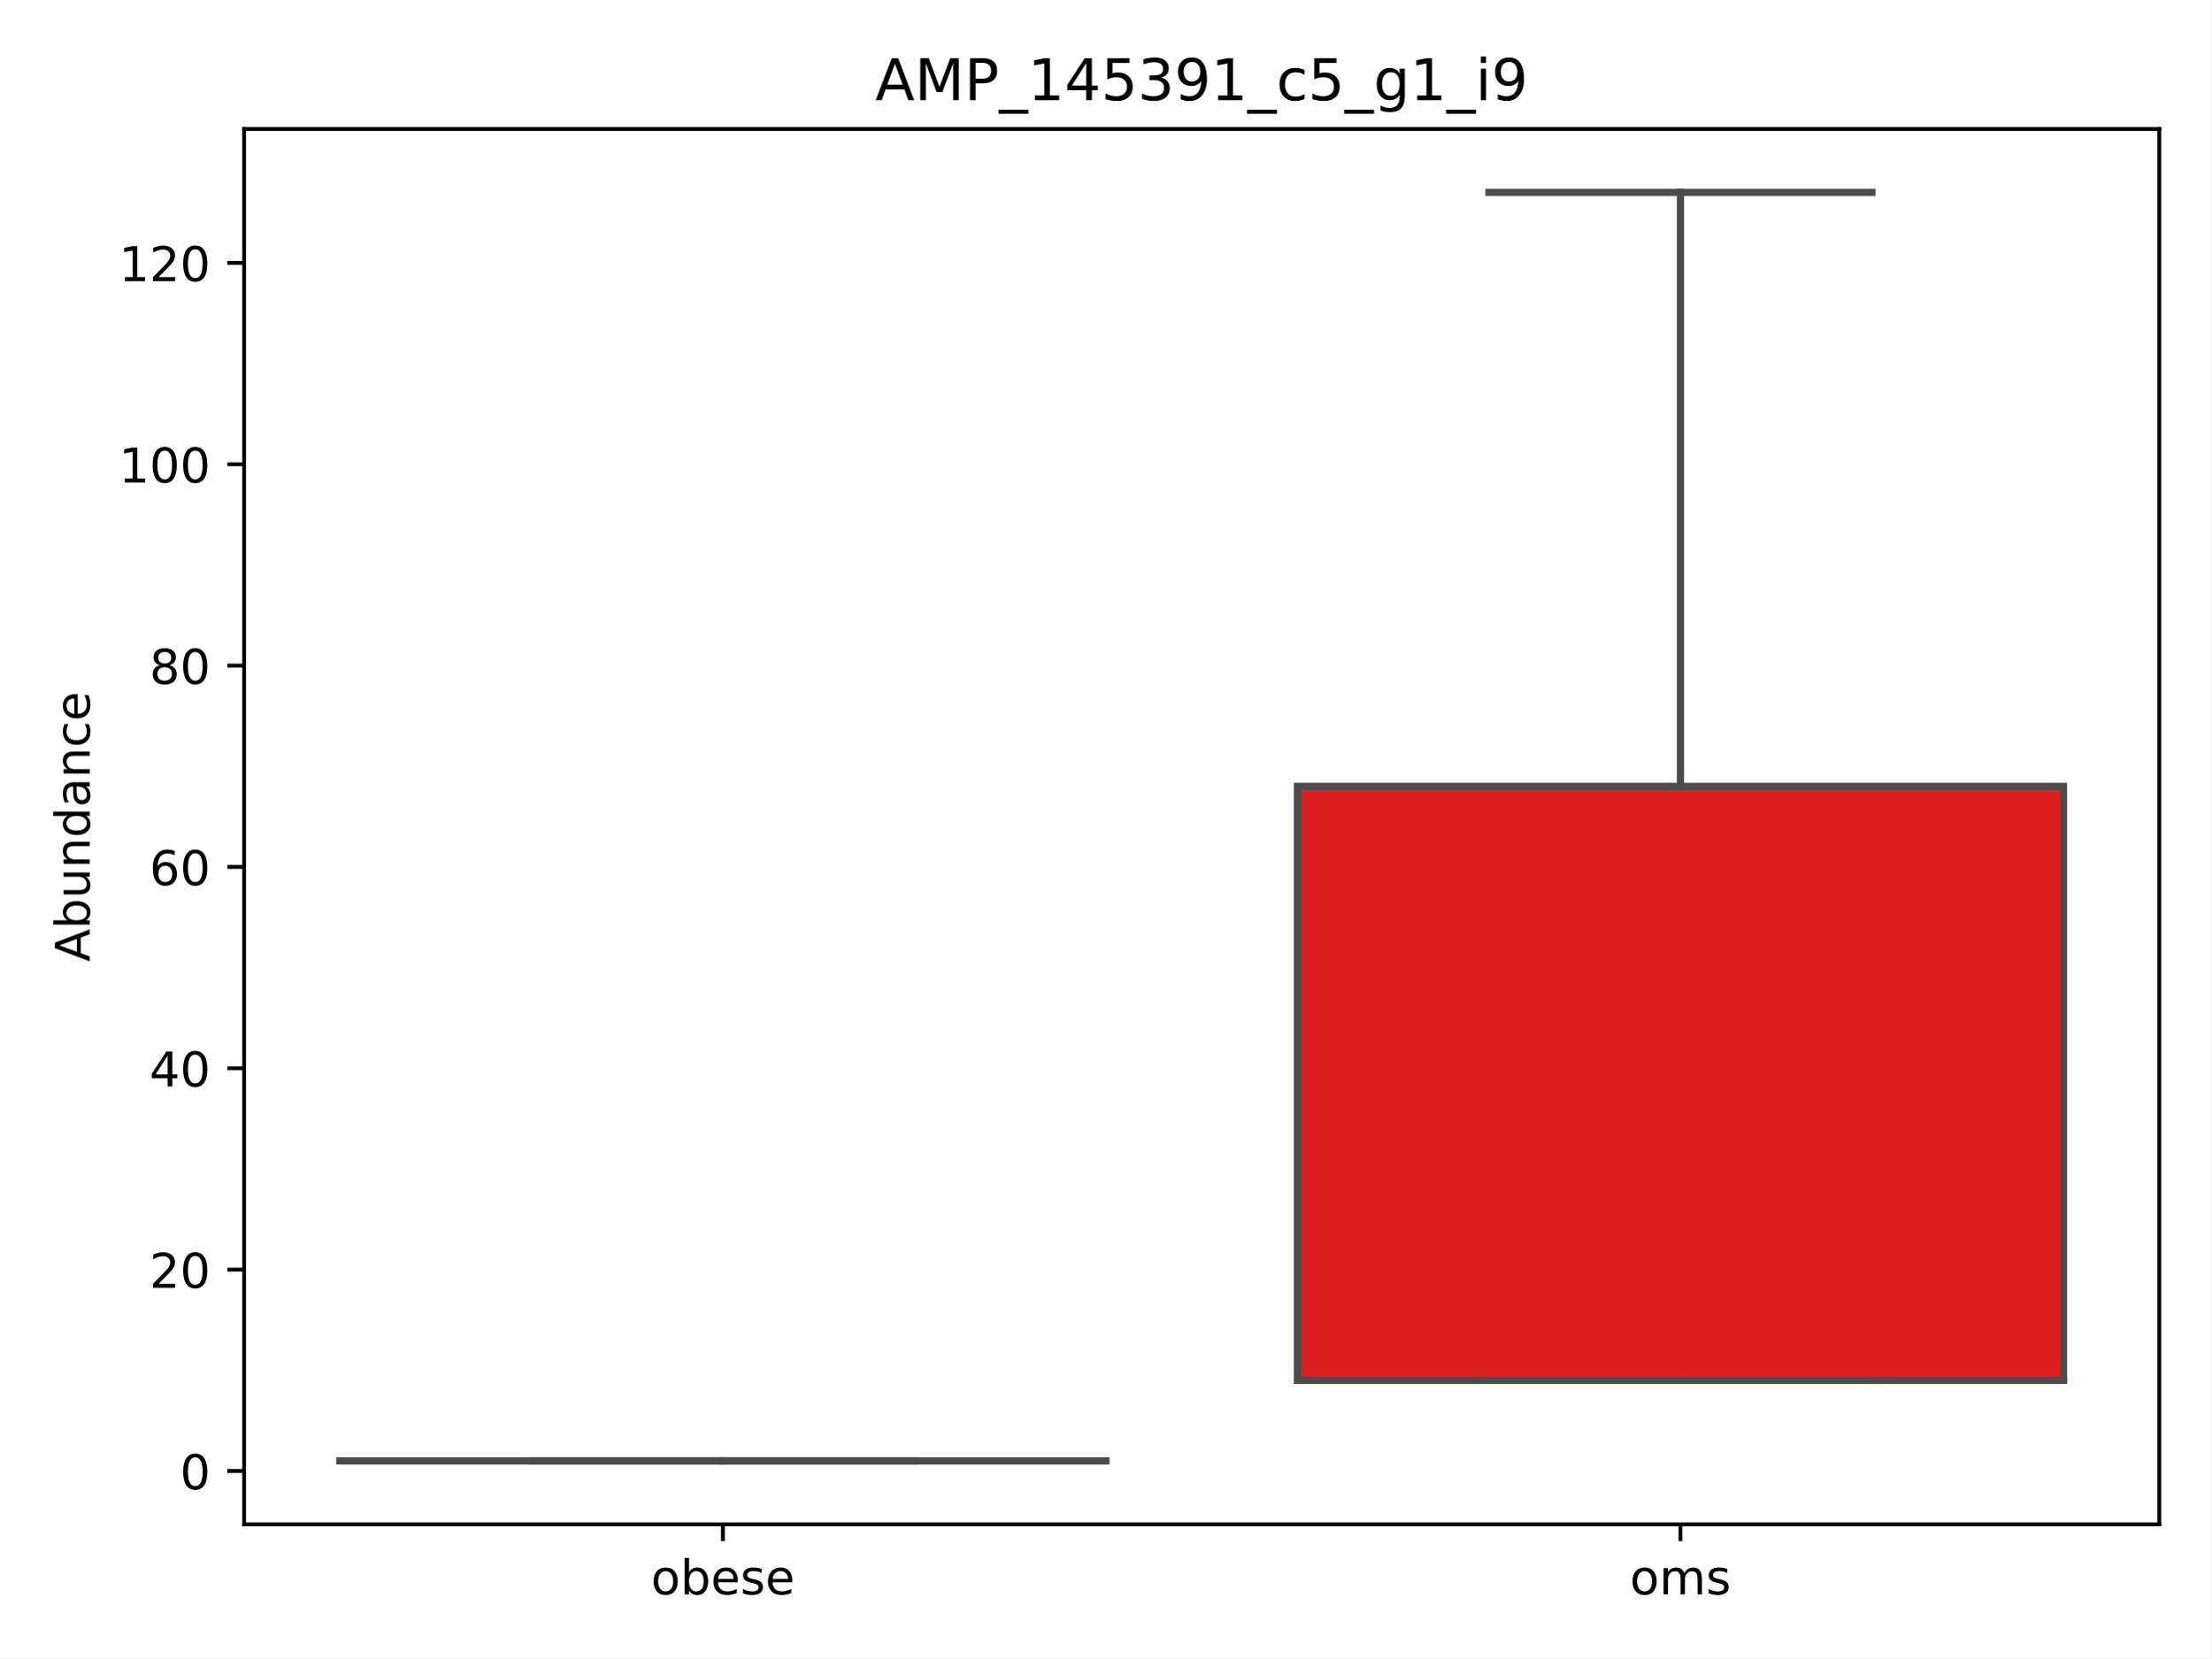
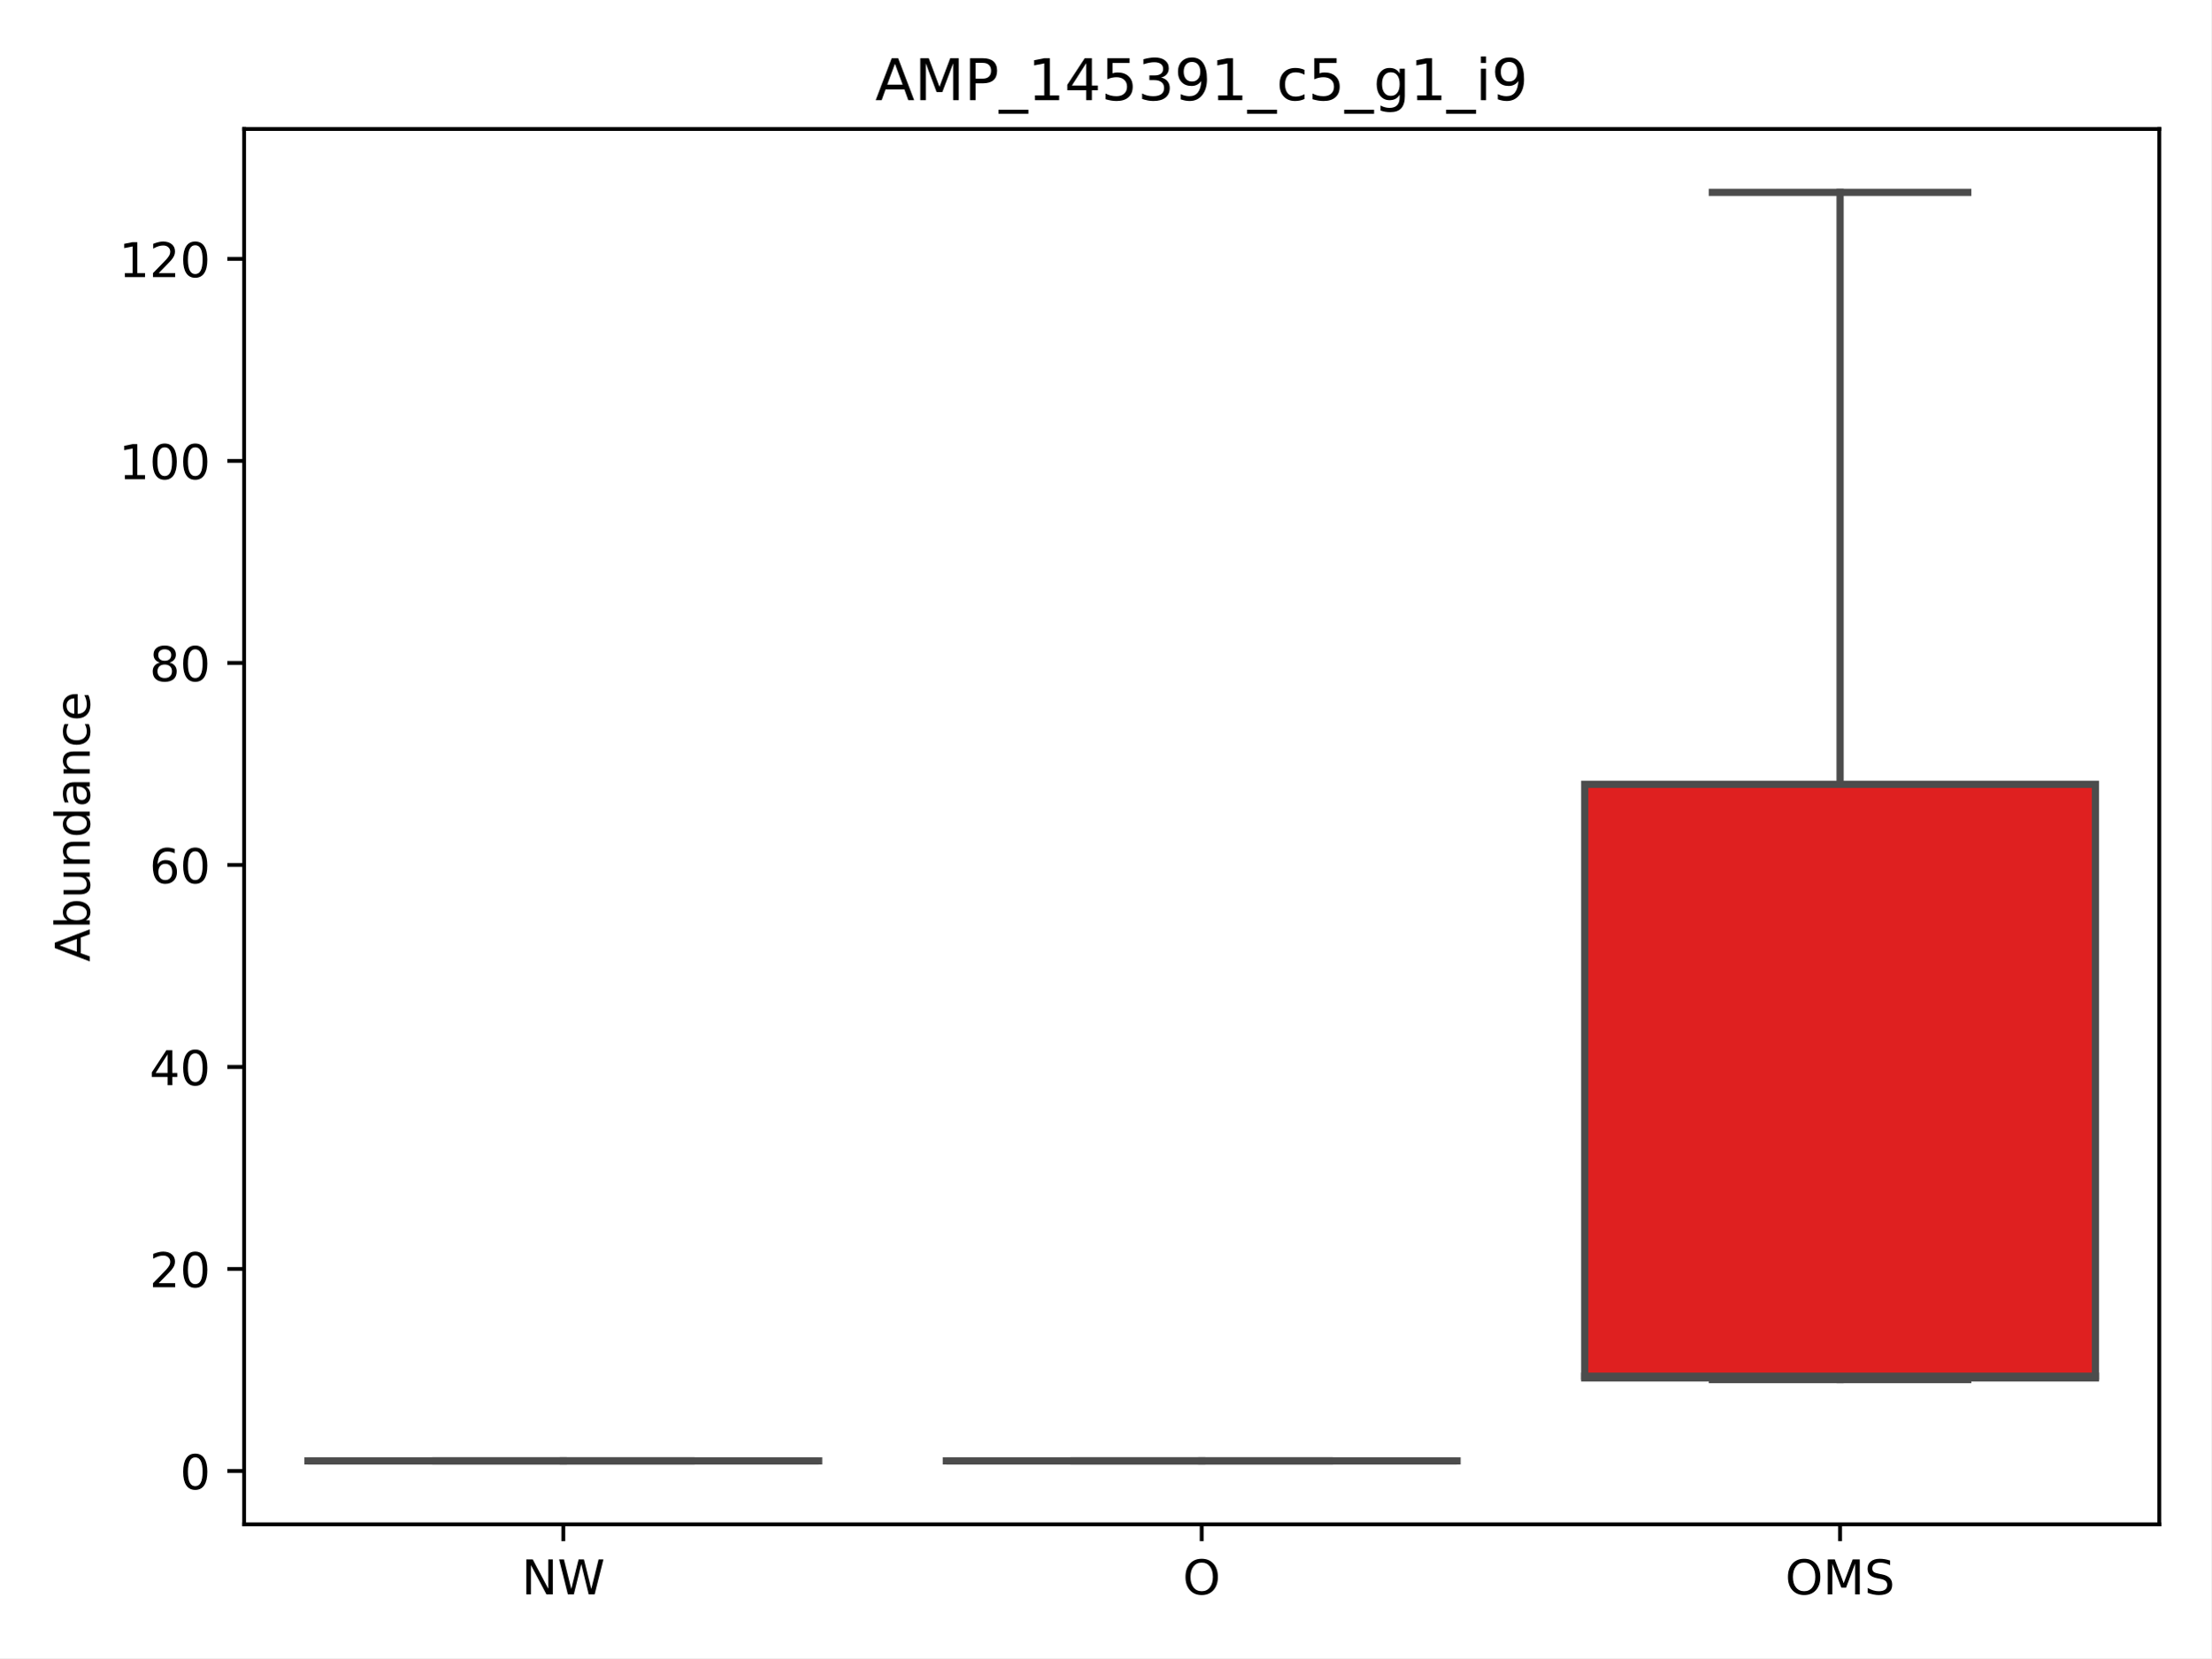
<svg xmlns="http://www.w3.org/2000/svg" xmlns:xlink="http://www.w3.org/1999/xlink" width="460.8pt" height="345.6pt" viewBox="0 0 460.8 345.6" version="1.1">
  <defs>
    <style type="text/css">*{stroke-linejoin: round; stroke-linecap: butt}</style>
  </defs>
  <g id="figure_1">
    <g id="patch_1">
      <path d="M 0 345.6  L 460.8 345.6  L 460.8 0  L 0 0  z " style="fill: #ffffff" />
    </g>
    <g id="axes_1">
      <g id="patch_2">
        <path d="M 50.87 317.72  L 450 317.72  L 450 26.88  L 50.87 26.88  z " style="fill: #ffffff" />
      </g>
      <g id="patch_3">
-         <path d="M 70.826 304.5  L 230.478 304.5  L 230.478 304.5  L 70.826 304.5  L 70.826 304.5  z " clip-path="url(#p3497b5cb82)" style="fill: #df9c20; stroke: #4c4c4c; stroke-width: 1.5; stroke-linejoin: miter" />
+         <path d="M 64.174 304.5  L 170.609 304.5  L 170.609 304.5  L 64.174 304.5  L 64.174 304.5  z " clip-path="url(#p713b5ed56f)" style="fill: #2020df; stroke: #4c4c4c; stroke-width: 1.5; stroke-linejoin: miter" />
      </g>
      <g id="patch_4">
-         <path d="M 270.392 287.713  L 430.043 287.713  L 430.043 163.906  L 270.392 163.906  L 270.392 287.713  z " clip-path="url(#p3497b5cb82)" style="fill: #df2020; stroke: #4c4c4c; stroke-width: 1.5; stroke-linejoin: miter" />
+         <path d="M 197.218 304.5  L 303.652 304.5  L 303.652 304.5  L 197.218 304.5  L 197.218 304.5  z " clip-path="url(#p713b5ed56f)" style="fill: #df9c20; stroke: #4c4c4c; stroke-width: 1.5; stroke-linejoin: miter" />
+       </g>
+       <g id="patch_5">
+         <path d="M 330.261 287.204  L 436.696 287.204  L 436.696 163.478  L 330.261 163.478  L 330.261 287.204  z " clip-path="url(#p713b5ed56f)" style="fill: #df2020; stroke: #4c4c4c; stroke-width: 1.5; stroke-linejoin: miter" />
      </g>
      <g id="matplotlib.axis_1">
        <g id="xtick_1">
          <g id="line2d_1">
            <defs>
-               <path id="mf495a39d36" d="M 0 0  L 0 3.5  " style="stroke: #000000; stroke-width: 0.8" />
+               <path id="m31bd520594" d="M 0 0  L 0 3.5  " style="stroke: #000000; stroke-width: 0.8" />
            </defs>
            <g>
-               <use xlink:href="#mf495a39d36" x="150.653" y="317.72" style="stroke: #000000; stroke-width: 0.8" />
+               <use xlink:href="#m31bd520594" x="117.392" y="317.72" style="stroke: #000000; stroke-width: 0.8" />
            </g>
          </g>
          <g id="text_1">
-             <g transform="translate(135.6611 332.3184) scale(0.1 -0.1)">
-               <defs>
-                 <path id="DejaVuSans-6f" d="M 1959 3097  Q 1497 3097 1228 2736  Q 959 2375 959 1747  Q 959 1119 1226 758  Q 1494 397 1959 397  Q 2419 397 2687 759  Q 2956 1122 2956 1747  Q 2956 2369 2687 2733  Q 2419 3097 1959 3097  z M 1959 3584  Q 2709 3584 3137 3096  Q 3566 2609 3566 1747  Q 3566 888 3137 398  Q 2709 -91 1959 -91  Q 1206 -91 779 398  Q 353 888 353 1747  Q 353 2609 779 3096  Q 1206 3584 1959 3584  z " transform="scale(0.015625)" />
-                 <path id="DejaVuSans-62" d="M 3116 1747  Q 3116 2381 2855 2742  Q 2594 3103 2138 3103  Q 1681 3103 1420 2742  Q 1159 2381 1159 1747  Q 1159 1113 1420 752  Q 1681 391 2138 391  Q 2594 391 2855 752  Q 3116 1113 3116 1747  z M 1159 2969  Q 1341 3281 1617 3432  Q 1894 3584 2278 3584  Q 2916 3584 3314 3078  Q 3713 2572 3713 1747  Q 3713 922 3314 415  Q 2916 -91 2278 -91  Q 1894 -91 1617 61  Q 1341 213 1159 525  L 1159 0  L 581 0  L 581 4863  L 1159 4863  L 1159 2969  z " transform="scale(0.015625)" />
-                 <path id="DejaVuSans-65" d="M 3597 1894  L 3597 1613  L 953 1613  Q 991 1019 1311 708  Q 1631 397 2203 397  Q 2534 397 2845 478  Q 3156 559 3463 722  L 3463 178  Q 3153 47 2828 -22  Q 2503 -91 2169 -91  Q 1331 -91 842 396  Q 353 884 353 1716  Q 353 2575 817 3079  Q 1281 3584 2069 3584  Q 2775 3584 3186 3129  Q 3597 2675 3597 1894  z M 3022 2063  Q 3016 2534 2758 2815  Q 2500 3097 2075 3097  Q 1594 3097 1305 2825  Q 1016 2553 972 2059  L 3022 2063  z " transform="scale(0.015625)" />
-                 <path id="DejaVuSans-73" d="M 2834 3397  L 2834 2853  Q 2591 2978 2328 3040  Q 2066 3103 1784 3103  Q 1356 3103 1142 2972  Q 928 2841 928 2578  Q 928 2378 1081 2264  Q 1234 2150 1697 2047  L 1894 2003  Q 2506 1872 2764 1633  Q 3022 1394 3022 966  Q 3022 478 2636 193  Q 2250 -91 1575 -91  Q 1294 -91 989 -36  Q 684 19 347 128  L 347 722  Q 666 556 975 473  Q 1284 391 1588 391  Q 1994 391 2212 530  Q 2431 669 2431 922  Q 2431 1156 2273 1281  Q 2116 1406 1581 1522  L 1381 1569  Q 847 1681 609 1914  Q 372 2147 372 2553  Q 372 3047 722 3315  Q 1072 3584 1716 3584  Q 2034 3584 2315 3537  Q 2597 3491 2834 3397  z " transform="scale(0.015625)" />
-               </defs>
-               <use xlink:href="#DejaVuSans-6f" />
-               <use xlink:href="#DejaVuSans-62" x="61.182" />
-               <use xlink:href="#DejaVuSans-65" x="124.658" />
-               <use xlink:href="#DejaVuSans-73" x="186.182" />
-               <use xlink:href="#DejaVuSans-65" x="238.281" />
+             <g transform="translate(108.7073 332.3184) scale(0.1 -0.1)">
+               <defs>
+                 <path id="DejaVuSans-4e" d="M 628 4666  L 1478 4666  L 3547 763  L 3547 4666  L 4159 4666  L 4159 0  L 3309 0  L 1241 3903  L 1241 0  L 628 0  L 628 4666  z " transform="scale(0.015625)" />
+                 <path id="DejaVuSans-57" d="M 213 4666  L 850 4666  L 1831 722  L 2809 4666  L 3519 4666  L 4500 722  L 5478 4666  L 6119 4666  L 4947 0  L 4153 0  L 3169 4050  L 2175 0  L 1381 0  L 213 4666  z " transform="scale(0.015625)" />
+               </defs>
+               <use xlink:href="#DejaVuSans-4e" />
+               <use xlink:href="#DejaVuSans-57" x="74.805" />
            </g>
          </g>
        </g>
        <g id="xtick_2">
          <g id="line2d_2">
            <g>
-               <use xlink:href="#mf495a39d36" x="350.217" y="317.72" style="stroke: #000000; stroke-width: 0.8" />
+               <use xlink:href="#m31bd520594" x="250.435" y="317.72" style="stroke: #000000; stroke-width: 0.8" />
            </g>
          </g>
          <g id="text_2">
-             <g transform="translate(339.6831 332.3184) scale(0.1 -0.1)">
-               <defs>
-                 <path id="DejaVuSans-6d" d="M 3328 2828  Q 3544 3216 3844 3400  Q 4144 3584 4550 3584  Q 5097 3584 5394 3201  Q 5691 2819 5691 2113  L 5691 0  L 5113 0  L 5113 2094  Q 5113 2597 4934 2840  Q 4756 3084 4391 3084  Q 3944 3084 3684 2787  Q 3425 2491 3425 1978  L 3425 0  L 2847 0  L 2847 2094  Q 2847 2600 2669 2842  Q 2491 3084 2119 3084  Q 1678 3084 1418 2786  Q 1159 2488 1159 1978  L 1159 0  L 581 0  L 581 3500  L 1159 3500  L 1159 2956  Q 1356 3278 1631 3431  Q 1906 3584 2284 3584  Q 2666 3584 2933 3390  Q 3200 3197 3328 2828  z " transform="scale(0.015625)" />
-               </defs>
-               <use xlink:href="#DejaVuSans-6f" />
-               <use xlink:href="#DejaVuSans-6d" x="61.182" />
-               <use xlink:href="#DejaVuSans-73" x="158.594" />
+             <g transform="translate(246.4991 332.3184) scale(0.1 -0.1)">
+               <defs>
+                 <path id="DejaVuSans-4f" d="M 2522 4238  Q 1834 4238 1429 3725  Q 1025 3213 1025 2328  Q 1025 1447 1429 934  Q 1834 422 2522 422  Q 3209 422 3611 934  Q 4013 1447 4013 2328  Q 4013 3213 3611 3725  Q 3209 4238 2522 4238  z M 2522 4750  Q 3503 4750 4090 4092  Q 4678 3434 4678 2328  Q 4678 1225 4090 567  Q 3503 -91 2522 -91  Q 1538 -91 948 565  Q 359 1222 359 2328  Q 359 3434 948 4092  Q 1538 4750 2522 4750  z " transform="scale(0.015625)" />
+               </defs>
+               <use xlink:href="#DejaVuSans-4f" />
+             </g>
+           </g>
+         </g>
+         <g id="xtick_3">
+           <g id="line2d_3">
+             <g>
+               <use xlink:href="#m31bd520594" x="383.478" y="317.72" style="stroke: #000000; stroke-width: 0.8" />
+             </g>
+           </g>
+           <g id="text_3">
+             <g transform="translate(372.0541 332.3184) scale(0.1 -0.1)">
+               <defs>
+                 <path id="DejaVuSans-4d" d="M 628 4666  L 1569 4666  L 2759 1491  L 3956 4666  L 4897 4666  L 4897 0  L 4281 0  L 4281 4097  L 3078 897  L 2444 897  L 1241 4097  L 1241 0  L 628 0  L 628 4666  z " transform="scale(0.015625)" />
+                 <path id="DejaVuSans-53" d="M 3425 4513  L 3425 3897  Q 3066 4069 2747 4153  Q 2428 4238 2131 4238  Q 1616 4238 1336 4038  Q 1056 3838 1056 3469  Q 1056 3159 1242 3001  Q 1428 2844 1947 2747  L 2328 2669  Q 3034 2534 3370 2195  Q 3706 1856 3706 1288  Q 3706 609 3251 259  Q 2797 -91 1919 -91  Q 1588 -91 1214 -16  Q 841 59 441 206  L 441 856  Q 825 641 1194 531  Q 1563 422 1919 422  Q 2459 422 2753 634  Q 3047 847 3047 1241  Q 3047 1584 2836 1778  Q 2625 1972 2144 2069  L 1759 2144  Q 1053 2284 737 2584  Q 422 2884 422 3419  Q 422 4038 858 4394  Q 1294 4750 2059 4750  Q 2388 4750 2728 4690  Q 3069 4631 3425 4513  z " transform="scale(0.015625)" />
+               </defs>
+               <use xlink:href="#DejaVuSans-4f" />
+               <use xlink:href="#DejaVuSans-4d" x="78.711" />
+               <use xlink:href="#DejaVuSans-53" x="164.99" />
            </g>
          </g>
        </g>
      </g>
      <g id="matplotlib.axis_2">
        <g id="ytick_1">
-           <g id="line2d_3">
+           <g id="line2d_4">
            <defs>
-               <path id="m0e42bef580" d="M 0 0  L -3.5 0  " style="stroke: #000000; stroke-width: 0.8" />
+               <path id="mc403c718c9" d="M 0 0  L -3.5 0  " style="stroke: #000000; stroke-width: 0.8" />
            </defs>
            <g>
-               <use xlink:href="#m0e42bef580" x="50.87" y="306.598" style="stroke: #000000; stroke-width: 0.8" />
-             </g>
-           </g>
-           <g id="text_3">
-             <g transform="translate(37.5075 310.3976) scale(0.1 -0.1)">
+               <use xlink:href="#mc403c718c9" x="50.87" y="306.605" style="stroke: #000000; stroke-width: 0.8" />
+             </g>
+           </g>
+           <g id="text_4">
+             <g transform="translate(37.5075 310.4047) scale(0.1 -0.1)">
              <defs>
                <path id="DejaVuSans-30" d="M 2034 4250  Q 1547 4250 1301 3770  Q 1056 3291 1056 2328  Q 1056 1369 1301 889  Q 1547 409 2034 409  Q 2525 409 2770 889  Q 3016 1369 3016 2328  Q 3016 3291 2770 3770  Q 2525 4250 2034 4250  z M 2034 4750  Q 2819 4750 3233 4129  Q 3647 3509 3647 2328  Q 3647 1150 3233 529  Q 2819 -91 2034 -91  Q 1250 -91 836 529  Q 422 1150 422 2328  Q 422 3509 836 4129  Q 1250 4750 2034 4750  z " transform="scale(0.015625)" />
              </defs>
              <use xlink:href="#DejaVuSans-30" />
            </g>
          </g>
        </g>
        <g id="ytick_2">
-           <g id="line2d_4">
-             <g>
-               <use xlink:href="#m0e42bef580" x="50.87" y="264.63" style="stroke: #000000; stroke-width: 0.8" />
-             </g>
-           </g>
-           <g id="text_4">
-             <g transform="translate(31.145 268.4294) scale(0.1 -0.1)">
+           <g id="line2d_5">
+             <g>
+               <use xlink:href="#mc403c718c9" x="50.87" y="264.497" style="stroke: #000000; stroke-width: 0.8" />
+             </g>
+           </g>
+           <g id="text_5">
+             <g transform="translate(31.145 268.296) scale(0.1 -0.1)">
              <defs>
                <path id="DejaVuSans-32" d="M 1228 531  L 3431 531  L 3431 0  L 469 0  L 469 531  Q 828 903 1448 1529  Q 2069 2156 2228 2338  Q 2531 2678 2651 2914  Q 2772 3150 2772 3378  Q 2772 3750 2511 3984  Q 2250 4219 1831 4219  Q 1534 4219 1204 4116  Q 875 4013 500 3803  L 500 4441  Q 881 4594 1212 4672  Q 1544 4750 1819 4750  Q 2544 4750 2975 4387  Q 3406 4025 3406 3419  Q 3406 3131 3298 2873  Q 3191 2616 2906 2266  Q 2828 2175 2409 1742  Q 1991 1309 1228 531  z " transform="scale(0.015625)" />
              </defs>
              <use xlink:href="#DejaVuSans-32" />
              <use xlink:href="#DejaVuSans-30" x="63.623" />
            </g>
          </g>
        </g>
        <g id="ytick_3">
-           <g id="line2d_5">
-             <g>
-               <use xlink:href="#m0e42bef580" x="50.87" y="222.662" style="stroke: #000000; stroke-width: 0.8" />
-             </g>
-           </g>
-           <g id="text_5">
-             <g transform="translate(31.145 226.4611) scale(0.1 -0.1)">
+           <g id="line2d_6">
+             <g>
+               <use xlink:href="#mc403c718c9" x="50.87" y="222.388" style="stroke: #000000; stroke-width: 0.8" />
+             </g>
+           </g>
+           <g id="text_6">
+             <g transform="translate(31.145 226.1874) scale(0.1 -0.1)">
              <defs>
                <path id="DejaVuSans-34" d="M 2419 4116  L 825 1625  L 2419 1625  L 2419 4116  z M 2253 4666  L 3047 4666  L 3047 1625  L 3713 1625  L 3713 1100  L 3047 1100  L 3047 0  L 2419 0  L 2419 1100  L 313 1100  L 313 1709  L 2253 4666  z " transform="scale(0.015625)" />
              </defs>
              <use xlink:href="#DejaVuSans-34" />
              <use xlink:href="#DejaVuSans-30" x="63.623" />
            </g>
          </g>
        </g>
        <g id="ytick_4">
-           <g id="line2d_6">
-             <g>
-               <use xlink:href="#m0e42bef580" x="50.87" y="180.694" style="stroke: #000000; stroke-width: 0.8" />
-             </g>
-           </g>
-           <g id="text_6">
-             <g transform="translate(31.145 184.4929) scale(0.1 -0.1)">
+           <g id="line2d_7">
+             <g>
+               <use xlink:href="#mc403c718c9" x="50.87" y="180.28" style="stroke: #000000; stroke-width: 0.8" />
+             </g>
+           </g>
+           <g id="text_7">
+             <g transform="translate(31.145 184.0788) scale(0.1 -0.1)">
              <defs>
                <path id="DejaVuSans-36" d="M 2113 2584  Q 1688 2584 1439 2293  Q 1191 2003 1191 1497  Q 1191 994 1439 701  Q 1688 409 2113 409  Q 2538 409 2786 701  Q 3034 994 3034 1497  Q 3034 2003 2786 2293  Q 2538 2584 2113 2584  z M 3366 4563  L 3366 3988  Q 3128 4100 2886 4159  Q 2644 4219 2406 4219  Q 1781 4219 1451 3797  Q 1122 3375 1075 2522  Q 1259 2794 1537 2939  Q 1816 3084 2150 3084  Q 2853 3084 3261 2657  Q 3669 2231 3669 1497  Q 3669 778 3244 343  Q 2819 -91 2113 -91  Q 1303 -91 875 529  Q 447 1150 447 2328  Q 447 3434 972 4092  Q 1497 4750 2381 4750  Q 2619 4750 2861 4703  Q 3103 4656 3366 4563  z " transform="scale(0.015625)" />
              </defs>
              <use xlink:href="#DejaVuSans-36" />
              <use xlink:href="#DejaVuSans-30" x="63.623" />
            </g>
          </g>
        </g>
        <g id="ytick_5">
-           <g id="line2d_7">
-             <g>
-               <use xlink:href="#m0e42bef580" x="50.87" y="138.725" style="stroke: #000000; stroke-width: 0.8" />
-             </g>
-           </g>
-           <g id="text_7">
-             <g transform="translate(31.145 142.5246) scale(0.1 -0.1)">
+           <g id="line2d_8">
+             <g>
+               <use xlink:href="#mc403c718c9" x="50.87" y="138.171" style="stroke: #000000; stroke-width: 0.8" />
+             </g>
+           </g>
+           <g id="text_8">
+             <g transform="translate(31.145 141.9702) scale(0.1 -0.1)">
              <defs>
                <path id="DejaVuSans-38" d="M 2034 2216  Q 1584 2216 1326 1975  Q 1069 1734 1069 1313  Q 1069 891 1326 650  Q 1584 409 2034 409  Q 2484 409 2743 651  Q 3003 894 3003 1313  Q 3003 1734 2745 1975  Q 2488 2216 2034 2216  z M 1403 2484  Q 997 2584 770 2862  Q 544 3141 544 3541  Q 544 4100 942 4425  Q 1341 4750 2034 4750  Q 2731 4750 3128 4425  Q 3525 4100 3525 3541  Q 3525 3141 3298 2862  Q 3072 2584 2669 2484  Q 3125 2378 3379 2068  Q 3634 1759 3634 1313  Q 3634 634 3220 271  Q 2806 -91 2034 -91  Q 1263 -91 848 271  Q 434 634 434 1313  Q 434 1759 690 2068  Q 947 2378 1403 2484  z M 1172 3481  Q 1172 3119 1398 2916  Q 1625 2713 2034 2713  Q 2441 2713 2670 2916  Q 2900 3119 2900 3481  Q 2900 3844 2670 4047  Q 2441 4250 2034 4250  Q 1625 4250 1398 4047  Q 1172 3844 1172 3481  z " transform="scale(0.015625)" />
              </defs>
              <use xlink:href="#DejaVuSans-38" />
              <use xlink:href="#DejaVuSans-30" x="63.623" />
            </g>
          </g>
        </g>
        <g id="ytick_6">
-           <g id="line2d_8">
-             <g>
-               <use xlink:href="#m0e42bef580" x="50.87" y="96.757" style="stroke: #000000; stroke-width: 0.8" />
-             </g>
-           </g>
-           <g id="text_8">
-             <g transform="translate(24.7825 100.5564) scale(0.1 -0.1)">
+           <g id="line2d_9">
+             <g>
+               <use xlink:href="#mc403c718c9" x="50.87" y="96.062" style="stroke: #000000; stroke-width: 0.8" />
+             </g>
+           </g>
+           <g id="text_9">
+             <g transform="translate(24.7825 99.86157) scale(0.1 -0.1)">
              <defs>
                <path id="DejaVuSans-31" d="M 794 531  L 1825 531  L 1825 4091  L 703 3866  L 703 4441  L 1819 4666  L 2450 4666  L 2450 531  L 3481 531  L 3481 0  L 794 0  L 794 531  z " transform="scale(0.015625)" />
              </defs>
              <use xlink:href="#DejaVuSans-31" />
              <use xlink:href="#DejaVuSans-30" x="63.623" />
              <use xlink:href="#DejaVuSans-30" x="127.246" />
            </g>
          </g>
        </g>
        <g id="ytick_7">
-           <g id="line2d_9">
-             <g>
-               <use xlink:href="#m0e42bef580" x="50.87" y="54.789" style="stroke: #000000; stroke-width: 0.8" />
-             </g>
-           </g>
-           <g id="text_9">
-             <g transform="translate(24.7825 58.58811) scale(0.1 -0.1)">
+           <g id="line2d_10">
+             <g>
+               <use xlink:href="#mc403c718c9" x="50.87" y="53.954" style="stroke: #000000; stroke-width: 0.8" />
+             </g>
+           </g>
+           <g id="text_10">
+             <g transform="translate(24.7825 57.75295) scale(0.1 -0.1)">
              <use xlink:href="#DejaVuSans-31" />
              <use xlink:href="#DejaVuSans-32" x="63.623" />
              <use xlink:href="#DejaVuSans-30" x="127.246" />
            </g>
          </g>
        </g>
-         <g id="text_10">
+         <g id="text_11">
          <g transform="translate(18.70281 200.4648) rotate(-90) scale(0.1 -0.1)">
            <defs>
              <path id="DejaVuSans-41" d="M 2188 4044  L 1331 1722  L 3047 1722  L 2188 4044  z M 1831 4666  L 2547 4666  L 4325 0  L 3669 0  L 3244 1197  L 1141 1197  L 716 0  L 50 0  L 1831 4666  z " transform="scale(0.015625)" />
+               <path id="DejaVuSans-62" d="M 3116 1747  Q 3116 2381 2855 2742  Q 2594 3103 2138 3103  Q 1681 3103 1420 2742  Q 1159 2381 1159 1747  Q 1159 1113 1420 752  Q 1681 391 2138 391  Q 2594 391 2855 752  Q 3116 1113 3116 1747  z M 1159 2969  Q 1341 3281 1617 3432  Q 1894 3584 2278 3584  Q 2916 3584 3314 3078  Q 3713 2572 3713 1747  Q 3713 922 3314 415  Q 2916 -91 2278 -91  Q 1894 -91 1617 61  Q 1341 213 1159 525  L 1159 0  L 581 0  L 581 4863  L 1159 4863  L 1159 2969  z " transform="scale(0.015625)" />
              <path id="DejaVuSans-75" d="M 544 1381  L 544 3500  L 1119 3500  L 1119 1403  Q 1119 906 1312 657  Q 1506 409 1894 409  Q 2359 409 2629 706  Q 2900 1003 2900 1516  L 2900 3500  L 3475 3500  L 3475 0  L 2900 0  L 2900 538  Q 2691 219 2414 64  Q 2138 -91 1772 -91  Q 1169 -91 856 284  Q 544 659 544 1381  z M 1991 3584  L 1991 3584  z " transform="scale(0.015625)" />
              <path id="DejaVuSans-6e" d="M 3513 2113  L 3513 0  L 2938 0  L 2938 2094  Q 2938 2591 2744 2837  Q 2550 3084 2163 3084  Q 1697 3084 1428 2787  Q 1159 2491 1159 1978  L 1159 0  L 581 0  L 581 3500  L 1159 3500  L 1159 2956  Q 1366 3272 1645 3428  Q 1925 3584 2291 3584  Q 2894 3584 3203 3211  Q 3513 2838 3513 2113  z " transform="scale(0.015625)" />
              <path id="DejaVuSans-64" d="M 2906 2969  L 2906 4863  L 3481 4863  L 3481 0  L 2906 0  L 2906 525  Q 2725 213 2448 61  Q 2172 -91 1784 -91  Q 1150 -91 751 415  Q 353 922 353 1747  Q 353 2572 751 3078  Q 1150 3584 1784 3584  Q 2172 3584 2448 3432  Q 2725 3281 2906 2969  z M 947 1747  Q 947 1113 1208 752  Q 1469 391 1925 391  Q 2381 391 2643 752  Q 2906 1113 2906 1747  Q 2906 2381 2643 2742  Q 2381 3103 1925 3103  Q 1469 3103 1208 2742  Q 947 2381 947 1747  z " transform="scale(0.015625)" />
              <path id="DejaVuSans-61" d="M 2194 1759  Q 1497 1759 1228 1600  Q 959 1441 959 1056  Q 959 750 1161 570  Q 1363 391 1709 391  Q 2188 391 2477 730  Q 2766 1069 2766 1631  L 2766 1759  L 2194 1759  z M 3341 1997  L 3341 0  L 2766 0  L 2766 531  Q 2569 213 2275 61  Q 1981 -91 1556 -91  Q 1019 -91 701 211  Q 384 513 384 1019  Q 384 1609 779 1909  Q 1175 2209 1959 2209  L 2766 2209  L 2766 2266  Q 2766 2663 2505 2880  Q 2244 3097 1772 3097  Q 1472 3097 1187 3025  Q 903 2953 641 2809  L 641 3341  Q 956 3463 1253 3523  Q 1550 3584 1831 3584  Q 2591 3584 2966 3190  Q 3341 2797 3341 1997  z " transform="scale(0.015625)" />
              <path id="DejaVuSans-63" d="M 3122 3366  L 3122 2828  Q 2878 2963 2633 3030  Q 2388 3097 2138 3097  Q 1578 3097 1268 2742  Q 959 2388 959 1747  Q 959 1106 1268 751  Q 1578 397 2138 397  Q 2388 397 2633 464  Q 2878 531 3122 666  L 3122 134  Q 2881 22 2623 -34  Q 2366 -91 2075 -91  Q 1284 -91 818 406  Q 353 903 353 1747  Q 353 2603 823 3093  Q 1294 3584 2113 3584  Q 2378 3584 2631 3529  Q 2884 3475 3122 3366  z " transform="scale(0.015625)" />
+               <path id="DejaVuSans-65" d="M 3597 1894  L 3597 1613  L 953 1613  Q 991 1019 1311 708  Q 1631 397 2203 397  Q 2534 397 2845 478  Q 3156 559 3463 722  L 3463 178  Q 3153 47 2828 -22  Q 2503 -91 2169 -91  Q 1331 -91 842 396  Q 353 884 353 1716  Q 353 2575 817 3079  Q 1281 3584 2069 3584  Q 2775 3584 3186 3129  Q 3597 2675 3597 1894  z M 3022 2063  Q 3016 2534 2758 2815  Q 2500 3097 2075 3097  Q 1594 3097 1305 2825  Q 1016 2553 972 2059  L 3022 2063  z " transform="scale(0.015625)" />
            </defs>
            <use xlink:href="#DejaVuSans-41" />
            <use xlink:href="#DejaVuSans-62" x="68.408" />
            <use xlink:href="#DejaVuSans-75" x="131.885" />
            <use xlink:href="#DejaVuSans-6e" x="195.264" />
            <use xlink:href="#DejaVuSans-64" x="258.643" />
            <use xlink:href="#DejaVuSans-61" x="322.119" />
            <use xlink:href="#DejaVuSans-6e" x="383.398" />
            <use xlink:href="#DejaVuSans-63" x="446.777" />
            <use xlink:href="#DejaVuSans-65" x="501.758" />
          </g>
        </g>
      </g>
-       <g id="line2d_10">
-         <path d="M 150.653 304.5  L 150.653 304.5  " clip-path="url(#p3497b5cb82)" style="fill: none; stroke: #4c4c4c; stroke-width: 1.5; stroke-linecap: square" />
-       </g>
      <g id="line2d_11">
-         <path d="M 150.653 304.5  L 150.653 304.5  " clip-path="url(#p3497b5cb82)" style="fill: none; stroke: #4c4c4c; stroke-width: 1.5; stroke-linecap: square" />
+         <path d="M 117.392 304.5  L 117.392 304.5  " clip-path="url(#p713b5ed56f)" style="fill: none; stroke: #4c4c4c; stroke-width: 1.5; stroke-linecap: square" />
      </g>
      <g id="line2d_12">
-         <path d="M 110.74 304.5  L 190.565 304.5  " clip-path="url(#p3497b5cb82)" style="fill: none; stroke: #4c4c4c; stroke-width: 1.5; stroke-linecap: square" />
+         <path d="M 117.392 304.5  L 117.392 304.5  " clip-path="url(#p713b5ed56f)" style="fill: none; stroke: #4c4c4c; stroke-width: 1.5; stroke-linecap: square" />
      </g>
      <g id="line2d_13">
-         <path d="M 110.74 304.5  L 190.565 304.5  " clip-path="url(#p3497b5cb82)" style="fill: none; stroke: #4c4c4c; stroke-width: 1.5; stroke-linecap: square" />
-       </g>
-       <g id="line2d_14" />
-       <g id="line2d_15">
-         <path d="M 350.217 287.713  L 350.217 287.713  " clip-path="url(#p3497b5cb82)" style="fill: none; stroke: #4c4c4c; stroke-width: 1.5; stroke-linecap: square" />
-       </g>
+         <path d="M 90.783 304.5  L 144 304.5  " clip-path="url(#p713b5ed56f)" style="fill: none; stroke: #4c4c4c; stroke-width: 1.5; stroke-linecap: square" />
+       </g>
+       <g id="line2d_14">
+         <path d="M 90.783 304.5  L 144 304.5  " clip-path="url(#p713b5ed56f)" style="fill: none; stroke: #4c4c4c; stroke-width: 1.5; stroke-linecap: square" />
+       </g>
+       <g id="line2d_15" />
      <g id="line2d_16">
-         <path d="M 350.217 163.906  L 350.217 40.1  " clip-path="url(#p3497b5cb82)" style="fill: none; stroke: #4c4c4c; stroke-width: 1.5; stroke-linecap: square" />
+         <path d="M 250.435 304.5  L 250.435 304.5  " clip-path="url(#p713b5ed56f)" style="fill: none; stroke: #4c4c4c; stroke-width: 1.5; stroke-linecap: square" />
      </g>
      <g id="line2d_17">
-         <path d="M 310.305 287.713  L 390.13 287.713  " clip-path="url(#p3497b5cb82)" style="fill: none; stroke: #4c4c4c; stroke-width: 1.5; stroke-linecap: square" />
+         <path d="M 250.435 304.5  L 250.435 304.5  " clip-path="url(#p713b5ed56f)" style="fill: none; stroke: #4c4c4c; stroke-width: 1.5; stroke-linecap: square" />
      </g>
      <g id="line2d_18">
-         <path d="M 310.305 40.1  L 390.13 40.1  " clip-path="url(#p3497b5cb82)" style="fill: none; stroke: #4c4c4c; stroke-width: 1.5; stroke-linecap: square" />
-       </g>
-       <g id="line2d_19" />
-       <g id="line2d_20">
-         <path d="M 70.826 304.5  L 230.478 304.5  " clip-path="url(#p3497b5cb82)" style="fill: none; stroke: #4c4c4c; stroke-width: 1.5; stroke-linecap: square" />
-       </g>
+         <path d="M 223.826 304.5  L 277.044 304.5  " clip-path="url(#p713b5ed56f)" style="fill: none; stroke: #4c4c4c; stroke-width: 1.5; stroke-linecap: square" />
+       </g>
+       <g id="line2d_19">
+         <path d="M 223.826 304.5  L 277.044 304.5  " clip-path="url(#p713b5ed56f)" style="fill: none; stroke: #4c4c4c; stroke-width: 1.5; stroke-linecap: square" />
+       </g>
+       <g id="line2d_20" />
      <g id="line2d_21">
-         <path d="M 270.392 287.713  L 430.043 287.713  " clip-path="url(#p3497b5cb82)" style="fill: none; stroke: #4c4c4c; stroke-width: 1.5; stroke-linecap: square" />
-       </g>
-       <g id="patch_5">
+         <path d="M 383.478 287.204  L 383.478 287.551  " clip-path="url(#p713b5ed56f)" style="fill: none; stroke: #4c4c4c; stroke-width: 1.5; stroke-linecap: square" />
+       </g>
+       <g id="line2d_22">
+         <path d="M 383.478 163.478  L 383.478 40.1  " clip-path="url(#p713b5ed56f)" style="fill: none; stroke: #4c4c4c; stroke-width: 1.5; stroke-linecap: square" />
+       </g>
+       <g id="line2d_23">
+         <path d="M 356.87 287.551  L 410.087 287.551  " clip-path="url(#p713b5ed56f)" style="fill: none; stroke: #4c4c4c; stroke-width: 1.5; stroke-linecap: square" />
+       </g>
+       <g id="line2d_24">
+         <path d="M 356.87 40.1  L 410.087 40.1  " clip-path="url(#p713b5ed56f)" style="fill: none; stroke: #4c4c4c; stroke-width: 1.5; stroke-linecap: square" />
+       </g>
+       <g id="line2d_25" />
+       <g id="line2d_26">
+         <path d="M 64.174 304.5  L 170.609 304.5  " clip-path="url(#p713b5ed56f)" style="fill: none; stroke: #4c4c4c; stroke-width: 1.5; stroke-linecap: square" />
+       </g>
+       <g id="line2d_27">
+         <path d="M 197.218 304.5  L 303.652 304.5  " clip-path="url(#p713b5ed56f)" style="fill: none; stroke: #4c4c4c; stroke-width: 1.5; stroke-linecap: square" />
+       </g>
+       <g id="line2d_28">
+         <path d="M 330.261 286.856  L 436.696 286.856  " clip-path="url(#p713b5ed56f)" style="fill: none; stroke: #4c4c4c; stroke-width: 1.5; stroke-linecap: square" />
+       </g>
+       <g id="patch_6">
        <path d="M 50.87 317.72  L 50.87 26.88  " style="fill: none; stroke: #000000; stroke-width: 0.8; stroke-linejoin: miter; stroke-linecap: square" />
      </g>
-       <g id="patch_6">
+       <g id="patch_7">
        <path d="M 450 317.72  L 450 26.88  " style="fill: none; stroke: #000000; stroke-width: 0.8; stroke-linejoin: miter; stroke-linecap: square" />
      </g>
-       <g id="patch_7">
+       <g id="patch_8">
        <path d="M 50.87 317.72  L 450 317.72  " style="fill: none; stroke: #000000; stroke-width: 0.8; stroke-linejoin: miter; stroke-linecap: square" />
      </g>
-       <g id="patch_8">
+       <g id="patch_9">
        <path d="M 50.87 26.88  L 450 26.88  " style="fill: none; stroke: #000000; stroke-width: 0.8; stroke-linejoin: miter; stroke-linecap: square" />
      </g>
-       <g id="text_11">
+       <g id="text_12">
        <g transform="translate(182.4034 20.88) scale(0.12 -0.12)">
          <defs>
-             <path id="DejaVuSans-4d" d="M 628 4666  L 1569 4666  L 2759 1491  L 3956 4666  L 4897 4666  L 4897 0  L 4281 0  L 4281 4097  L 3078 897  L 2444 897  L 1241 4097  L 1241 0  L 628 0  L 628 4666  z " transform="scale(0.015625)" />
            <path id="DejaVuSans-50" d="M 1259 4147  L 1259 2394  L 2053 2394  Q 2494 2394 2734 2622  Q 2975 2850 2975 3272  Q 2975 3691 2734 3919  Q 2494 4147 2053 4147  L 1259 4147  z M 628 4666  L 2053 4666  Q 2838 4666 3239 4311  Q 3641 3956 3641 3272  Q 3641 2581 3239 2228  Q 2838 1875 2053 1875  L 1259 1875  L 1259 0  L 628 0  L 628 4666  z " transform="scale(0.015625)" />
            <path id="DejaVuSans-5f" d="M 3263 -1063  L 3263 -1509  L -63 -1509  L -63 -1063  L 3263 -1063  z " transform="scale(0.015625)" />
            <path id="DejaVuSans-35" d="M 691 4666  L 3169 4666  L 3169 4134  L 1269 4134  L 1269 2991  Q 1406 3038 1543 3061  Q 1681 3084 1819 3084  Q 2600 3084 3056 2656  Q 3513 2228 3513 1497  Q 3513 744 3044 326  Q 2575 -91 1722 -91  Q 1428 -91 1123 -41  Q 819 9 494 109  L 494 744  Q 775 591 1075 516  Q 1375 441 1709 441  Q 2250 441 2565 725  Q 2881 1009 2881 1497  Q 2881 1984 2565 2268  Q 2250 2553 1709 2553  Q 1456 2553 1204 2497  Q 953 2441 691 2322  L 691 4666  z " transform="scale(0.015625)" />
            <path id="DejaVuSans-33" d="M 2597 2516  Q 3050 2419 3304 2112  Q 3559 1806 3559 1356  Q 3559 666 3084 287  Q 2609 -91 1734 -91  Q 1441 -91 1130 -33  Q 819 25 488 141  L 488 750  Q 750 597 1062 519  Q 1375 441 1716 441  Q 2309 441 2620 675  Q 2931 909 2931 1356  Q 2931 1769 2642 2001  Q 2353 2234 1838 2234  L 1294 2234  L 1294 2753  L 1863 2753  Q 2328 2753 2575 2939  Q 2822 3125 2822 3475  Q 2822 3834 2567 4026  Q 2313 4219 1838 4219  Q 1578 4219 1281 4162  Q 984 4106 628 3988  L 628 4550  Q 988 4650 1302 4700  Q 1616 4750 1894 4750  Q 2613 4750 3031 4423  Q 3450 4097 3450 3541  Q 3450 3153 3228 2886  Q 3006 2619 2597 2516  z " transform="scale(0.015625)" />
            <path id="DejaVuSans-39" d="M 703 97  L 703 672  Q 941 559 1184 500  Q 1428 441 1663 441  Q 2288 441 2617 861  Q 2947 1281 2994 2138  Q 2813 1869 2534 1725  Q 2256 1581 1919 1581  Q 1219 1581 811 2004  Q 403 2428 403 3163  Q 403 3881 828 4315  Q 1253 4750 1959 4750  Q 2769 4750 3195 4129  Q 3622 3509 3622 2328  Q 3622 1225 3098 567  Q 2575 -91 1691 -91  Q 1453 -91 1209 -44  Q 966 3 703 97  z M 1959 2075  Q 2384 2075 2632 2365  Q 2881 2656 2881 3163  Q 2881 3666 2632 3958  Q 2384 4250 1959 4250  Q 1534 4250 1286 3958  Q 1038 3666 1038 3163  Q 1038 2656 1286 2365  Q 1534 2075 1959 2075  z " transform="scale(0.015625)" />
            <path id="DejaVuSans-67" d="M 2906 1791  Q 2906 2416 2648 2759  Q 2391 3103 1925 3103  Q 1463 3103 1205 2759  Q 947 2416 947 1791  Q 947 1169 1205 825  Q 1463 481 1925 481  Q 2391 481 2648 825  Q 2906 1169 2906 1791  z M 3481 434  Q 3481 -459 3084 -895  Q 2688 -1331 1869 -1331  Q 1566 -1331 1297 -1286  Q 1028 -1241 775 -1147  L 775 -588  Q 1028 -725 1275 -790  Q 1522 -856 1778 -856  Q 2344 -856 2625 -561  Q 2906 -266 2906 331  L 2906 616  Q 2728 306 2450 153  Q 2172 0 1784 0  Q 1141 0 747 490  Q 353 981 353 1791  Q 353 2603 747 3093  Q 1141 3584 1784 3584  Q 2172 3584 2450 3431  Q 2728 3278 2906 2969  L 2906 3500  L 3481 3500  L 3481 434  z " transform="scale(0.015625)" />
            <path id="DejaVuSans-69" d="M 603 3500  L 1178 3500  L 1178 0  L 603 0  L 603 3500  z M 603 4863  L 1178 4863  L 1178 4134  L 603 4134  L 603 4863  z " transform="scale(0.015625)" />
          </defs>
          <use xlink:href="#DejaVuSans-41" />
          <use xlink:href="#DejaVuSans-4d" x="68.408" />
          <use xlink:href="#DejaVuSans-50" x="154.688" />
          <use xlink:href="#DejaVuSans-5f" x="214.99" />
          <use xlink:href="#DejaVuSans-31" x="264.99" />
          <use xlink:href="#DejaVuSans-34" x="328.613" />
          <use xlink:href="#DejaVuSans-35" x="392.236" />
          <use xlink:href="#DejaVuSans-33" x="455.859" />
          <use xlink:href="#DejaVuSans-39" x="519.482" />
          <use xlink:href="#DejaVuSans-31" x="583.105" />
          <use xlink:href="#DejaVuSans-5f" x="646.729" />
          <use xlink:href="#DejaVuSans-63" x="696.729" />
          <use xlink:href="#DejaVuSans-35" x="751.709" />
          <use xlink:href="#DejaVuSans-5f" x="815.332" />
          <use xlink:href="#DejaVuSans-67" x="865.332" />
          <use xlink:href="#DejaVuSans-31" x="928.809" />
          <use xlink:href="#DejaVuSans-5f" x="992.432" />
          <use xlink:href="#DejaVuSans-69" x="1042.432" />
          <use xlink:href="#DejaVuSans-39" x="1070.215" />
        </g>
      </g>
    </g>
  </g>
  <defs>
-     <clipPath id="p3497b5cb82">
+     <clipPath id="p713b5ed56f">
      <rect x="50.87" y="26.88" width="399.13" height="290.84" />
    </clipPath>
  </defs>
</svg>
